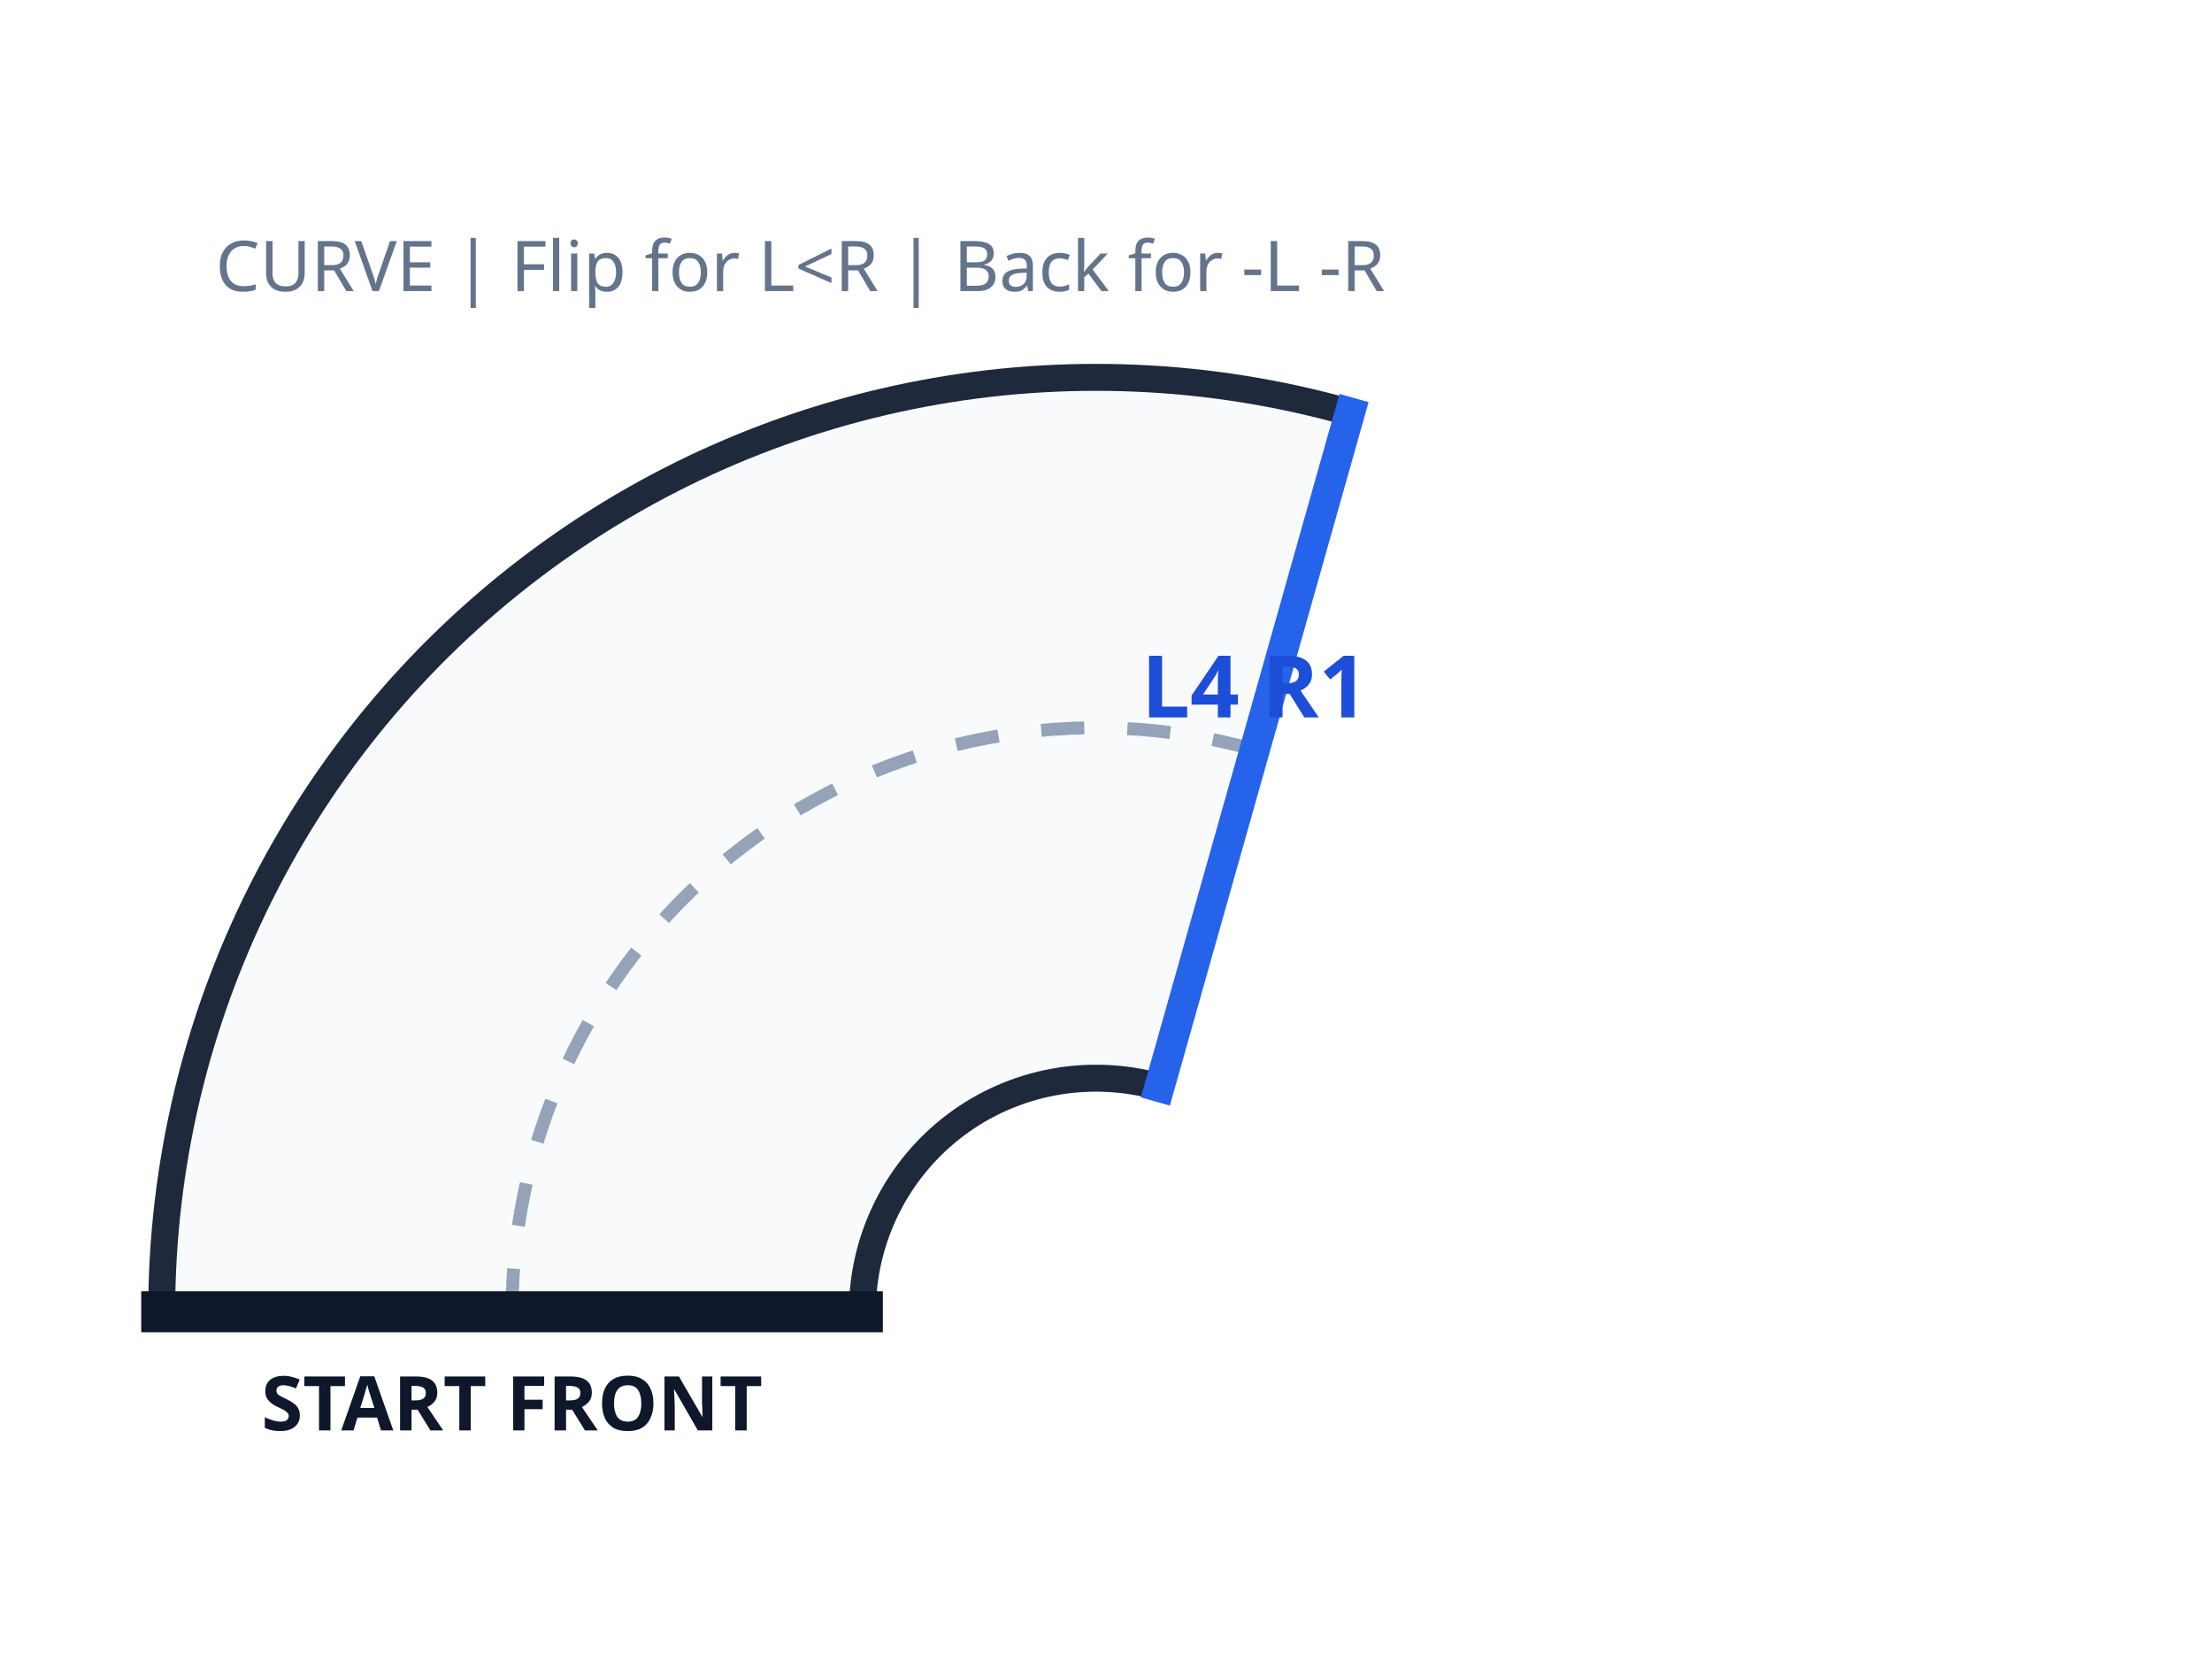
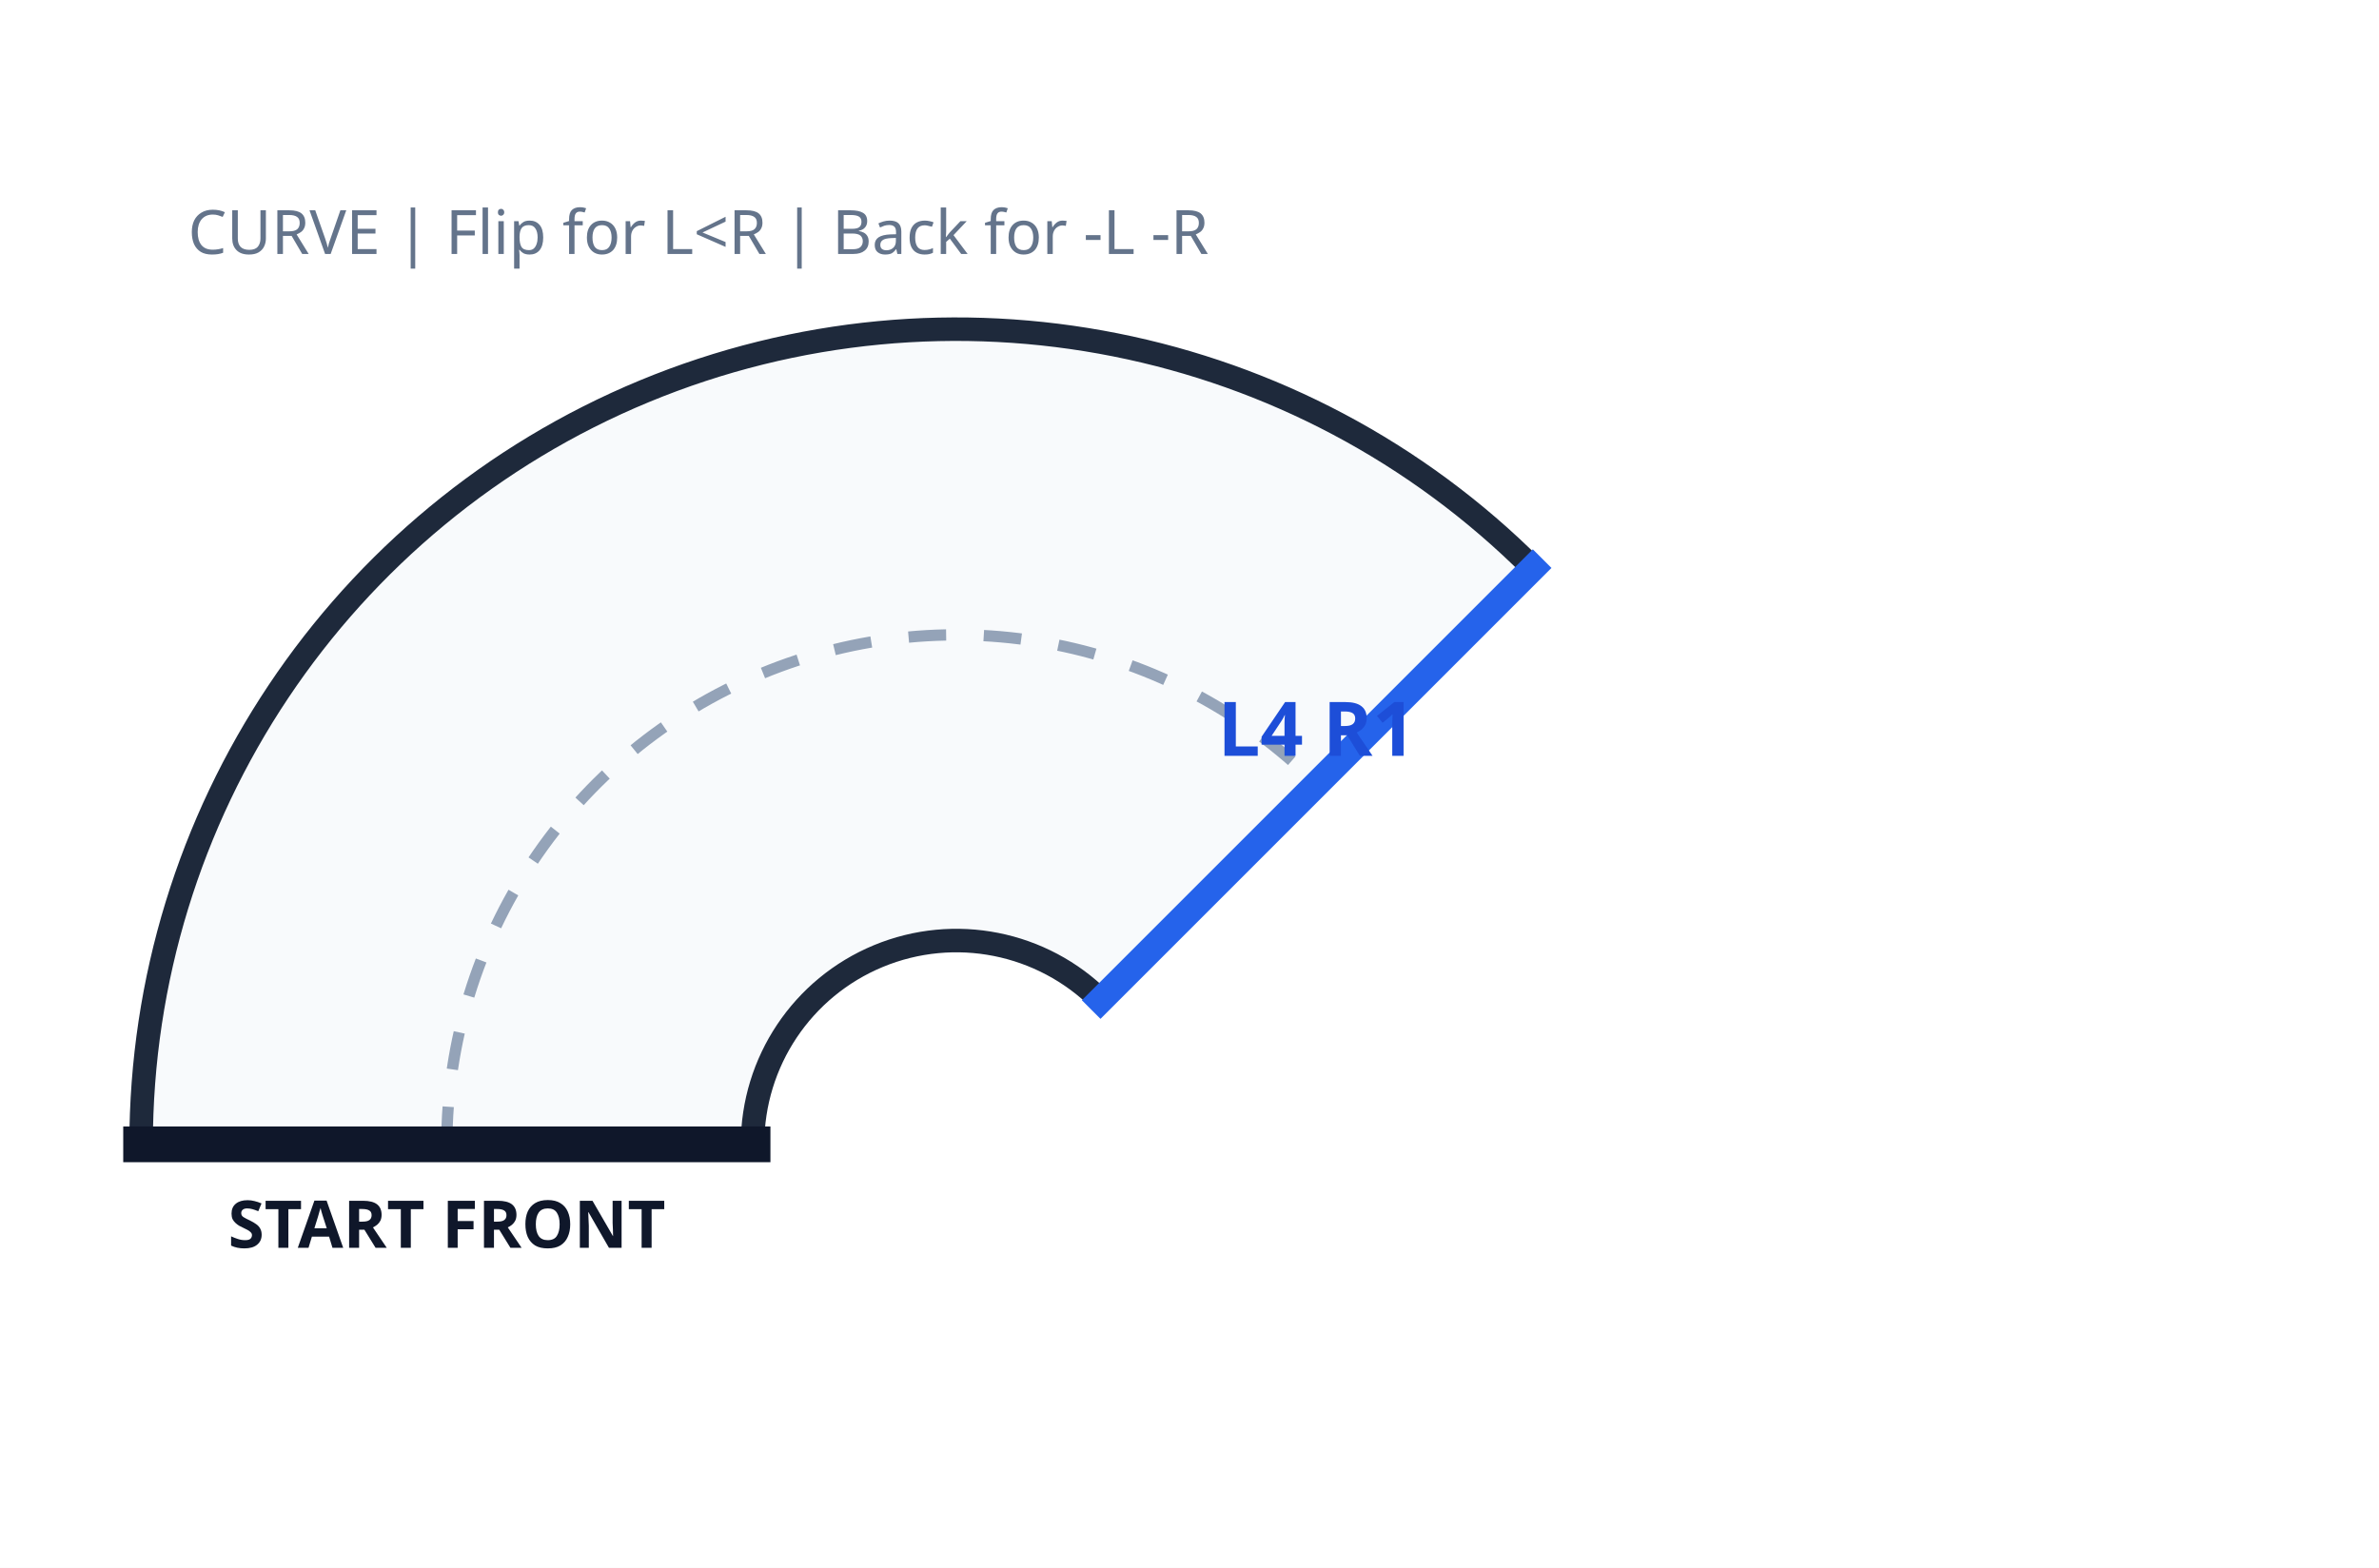
- <svg xmlns="http://www.w3.org/2000/svg" viewBox="0 0 205.2 153.4" width="205.2mm" height="153.4mm">
+ <svg xmlns="http://www.w3.org/2000/svg" viewBox="0 0 252.9 166.7" width="252.9mm" height="166.7mm">
  <defs>
    <style>
      text { user-select: none; }
    </style>
  </defs>
  <rect width="100%" height="100%" fill="#ffffff" />
  <g id="template_curve_L4_R1">
-     <path d="M 15.0 121.667 A 86.667 86.667 0 0 1 125.231 38.265 L 107.558 100.816 A 21.667 21.667 0 0 0 80.0 121.667 Z" fill="#f8fafc" stroke="#1e293b" stroke-width="2.5" />
-     <path d="M 47.5 121.667 A 54.167 54.167 0 0 1 116.394 69.541" fill="none" stroke="#94a3b8" stroke-width="1.2" stroke-dasharray="4,4" />
+     <path d="M 15.0 121.667 A 86.667 86.667 0 0 1 162.949 60.384 L 116.987 106.346 A 21.667 21.667 0 0 0 80.0 121.667 Z" fill="#f8fafc" stroke="#1e293b" stroke-width="2.5" />
+     <path d="M 47.5 121.667 A 54.167 54.167 0 0 1 139.968 83.365" fill="none" stroke="#94a3b8" stroke-width="1.2" stroke-dasharray="4,4" />
    <line x1="15.0" y1="121.667" x2="80.0" y2="121.667" stroke="#0f172a" stroke-width="3.8" stroke-linecap="square" />
    <text x="47.5" y="132.667" font-family="sans-serif" font-size="7" font-weight="bold" fill="#0f172a" text-anchor="middle">START FRONT</text>
-     <line x1="125.231" y1="38.265" x2="107.558" y2="100.816" stroke="#2563eb" stroke-width="2.8" stroke-linecap="square" />
-     <text x="116.394" y="66.541" font-family="sans-serif" font-size="8" font-weight="bold" fill="#1d4ed8" text-anchor="middle">L4 R1</text>
+     <line x1="162.949" y1="60.384" x2="116.987" y2="106.346" stroke="#2563eb" stroke-width="2.8" stroke-linecap="square" />
+     <text x="139.968" y="80.365" font-family="sans-serif" font-size="8" font-weight="bold" fill="#1d4ed8" text-anchor="middle">L4 R1</text>
    <text x="20.0" y="27.0" font-family="sans-serif" font-size="6.5" fill="#64748b">CURVE | Flip for L&lt;R | Back for -L -R</text>
  </g>
</svg>
